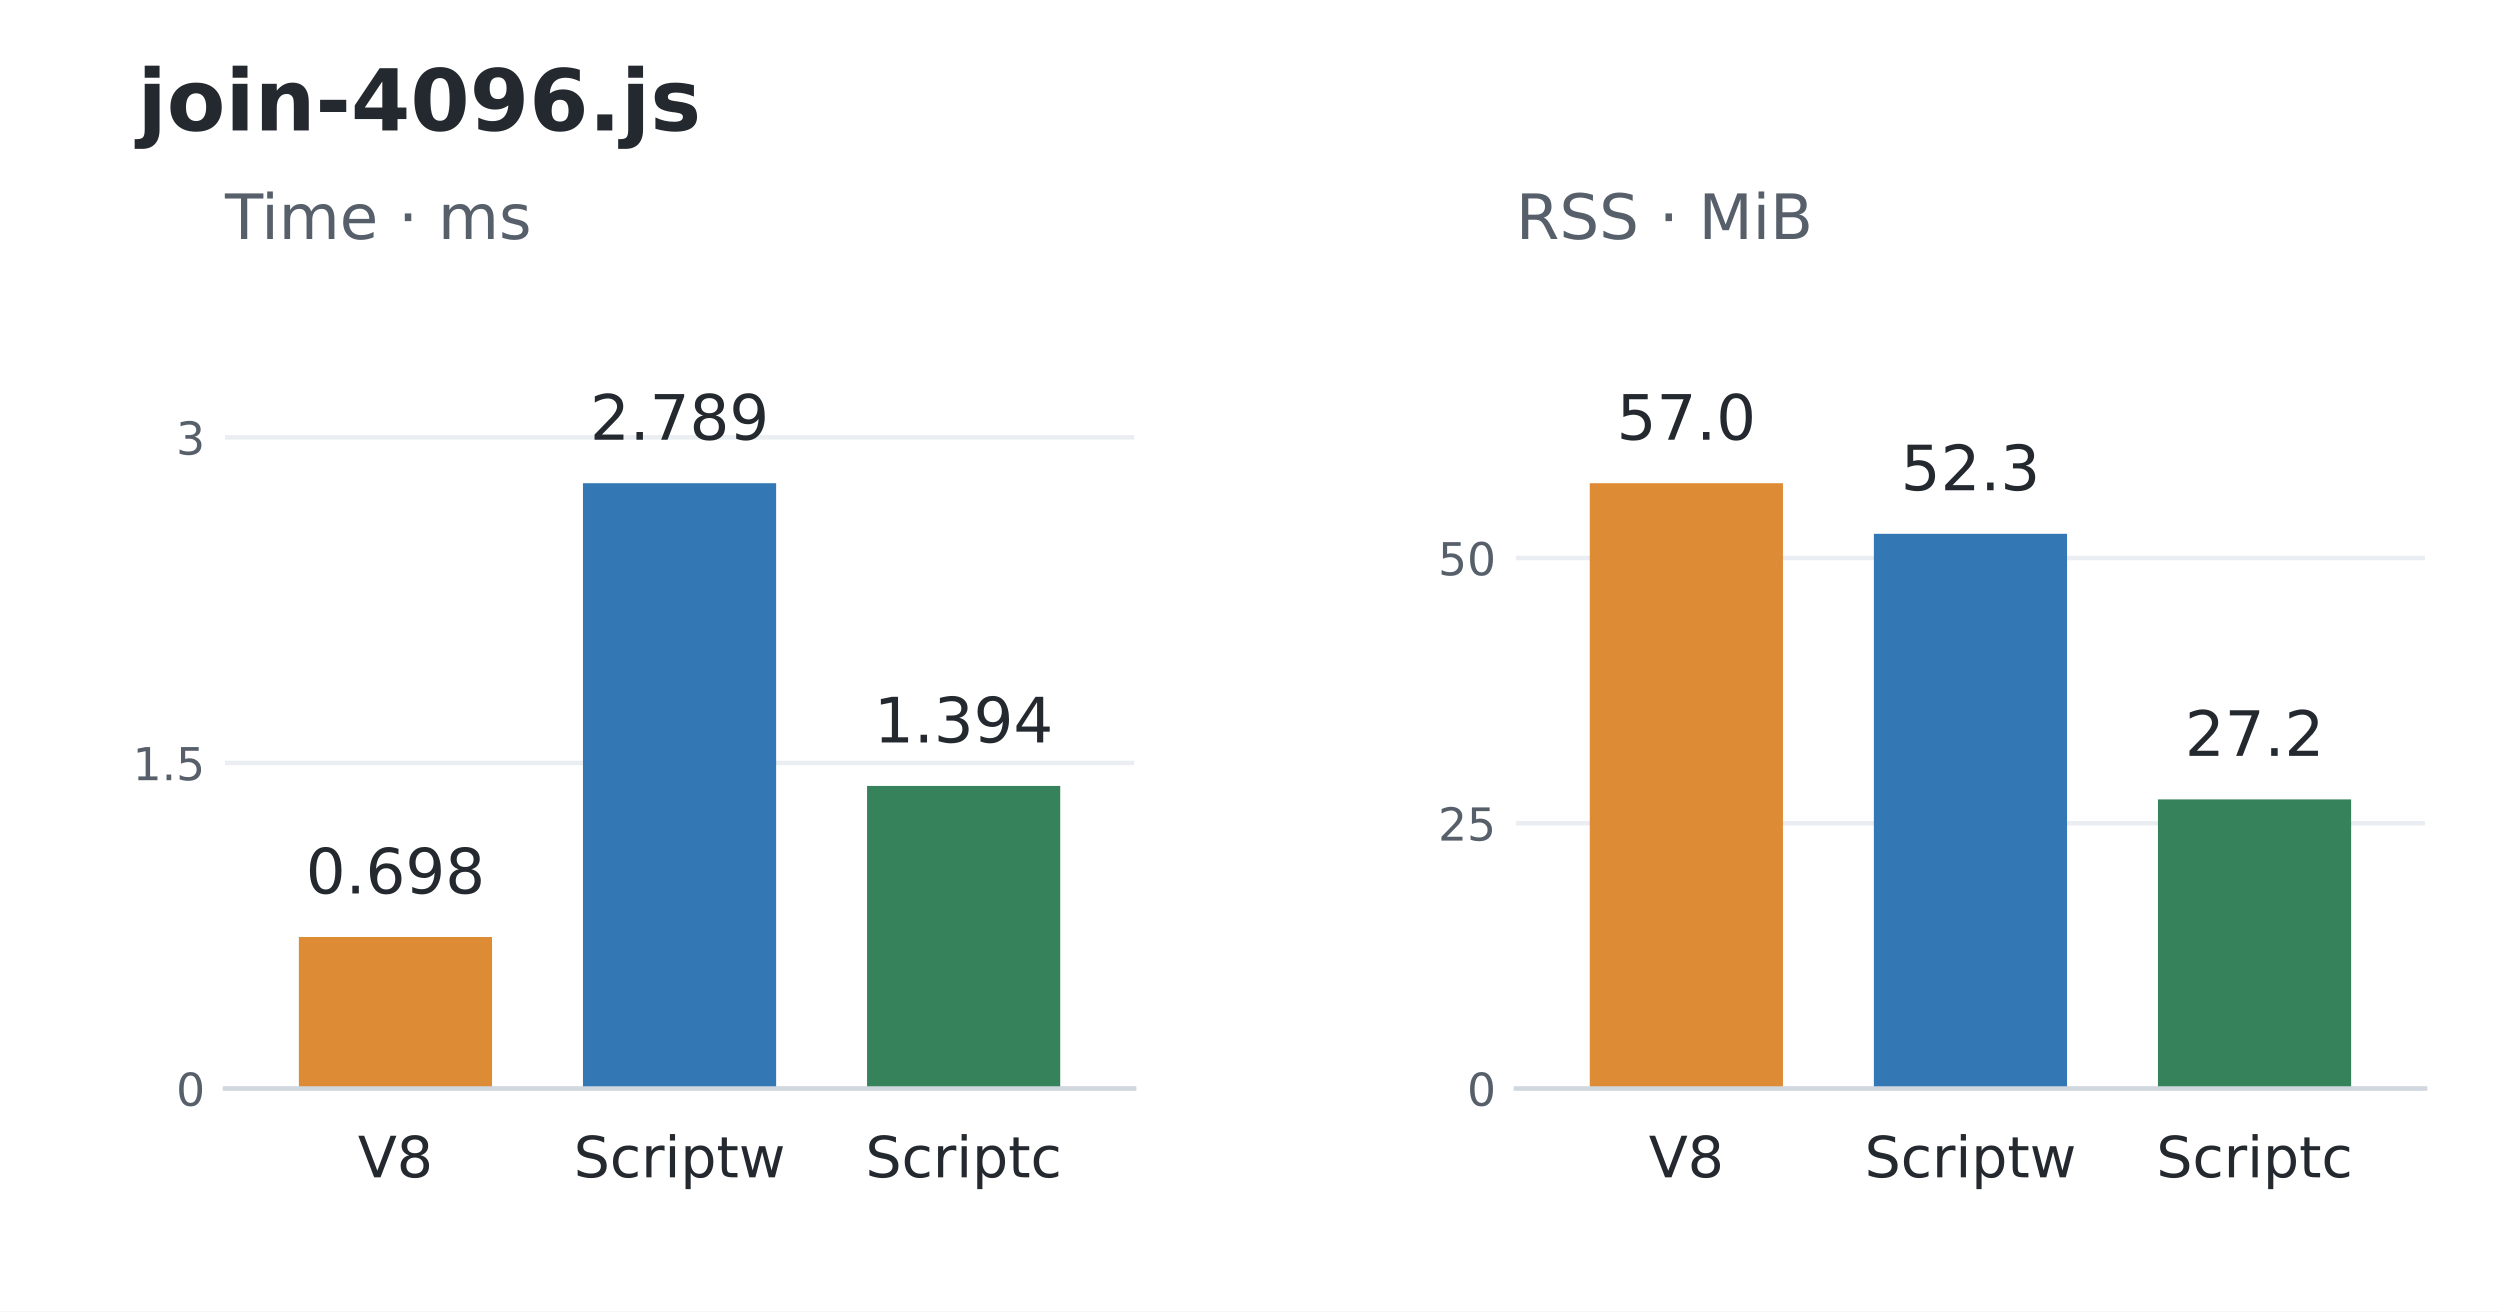
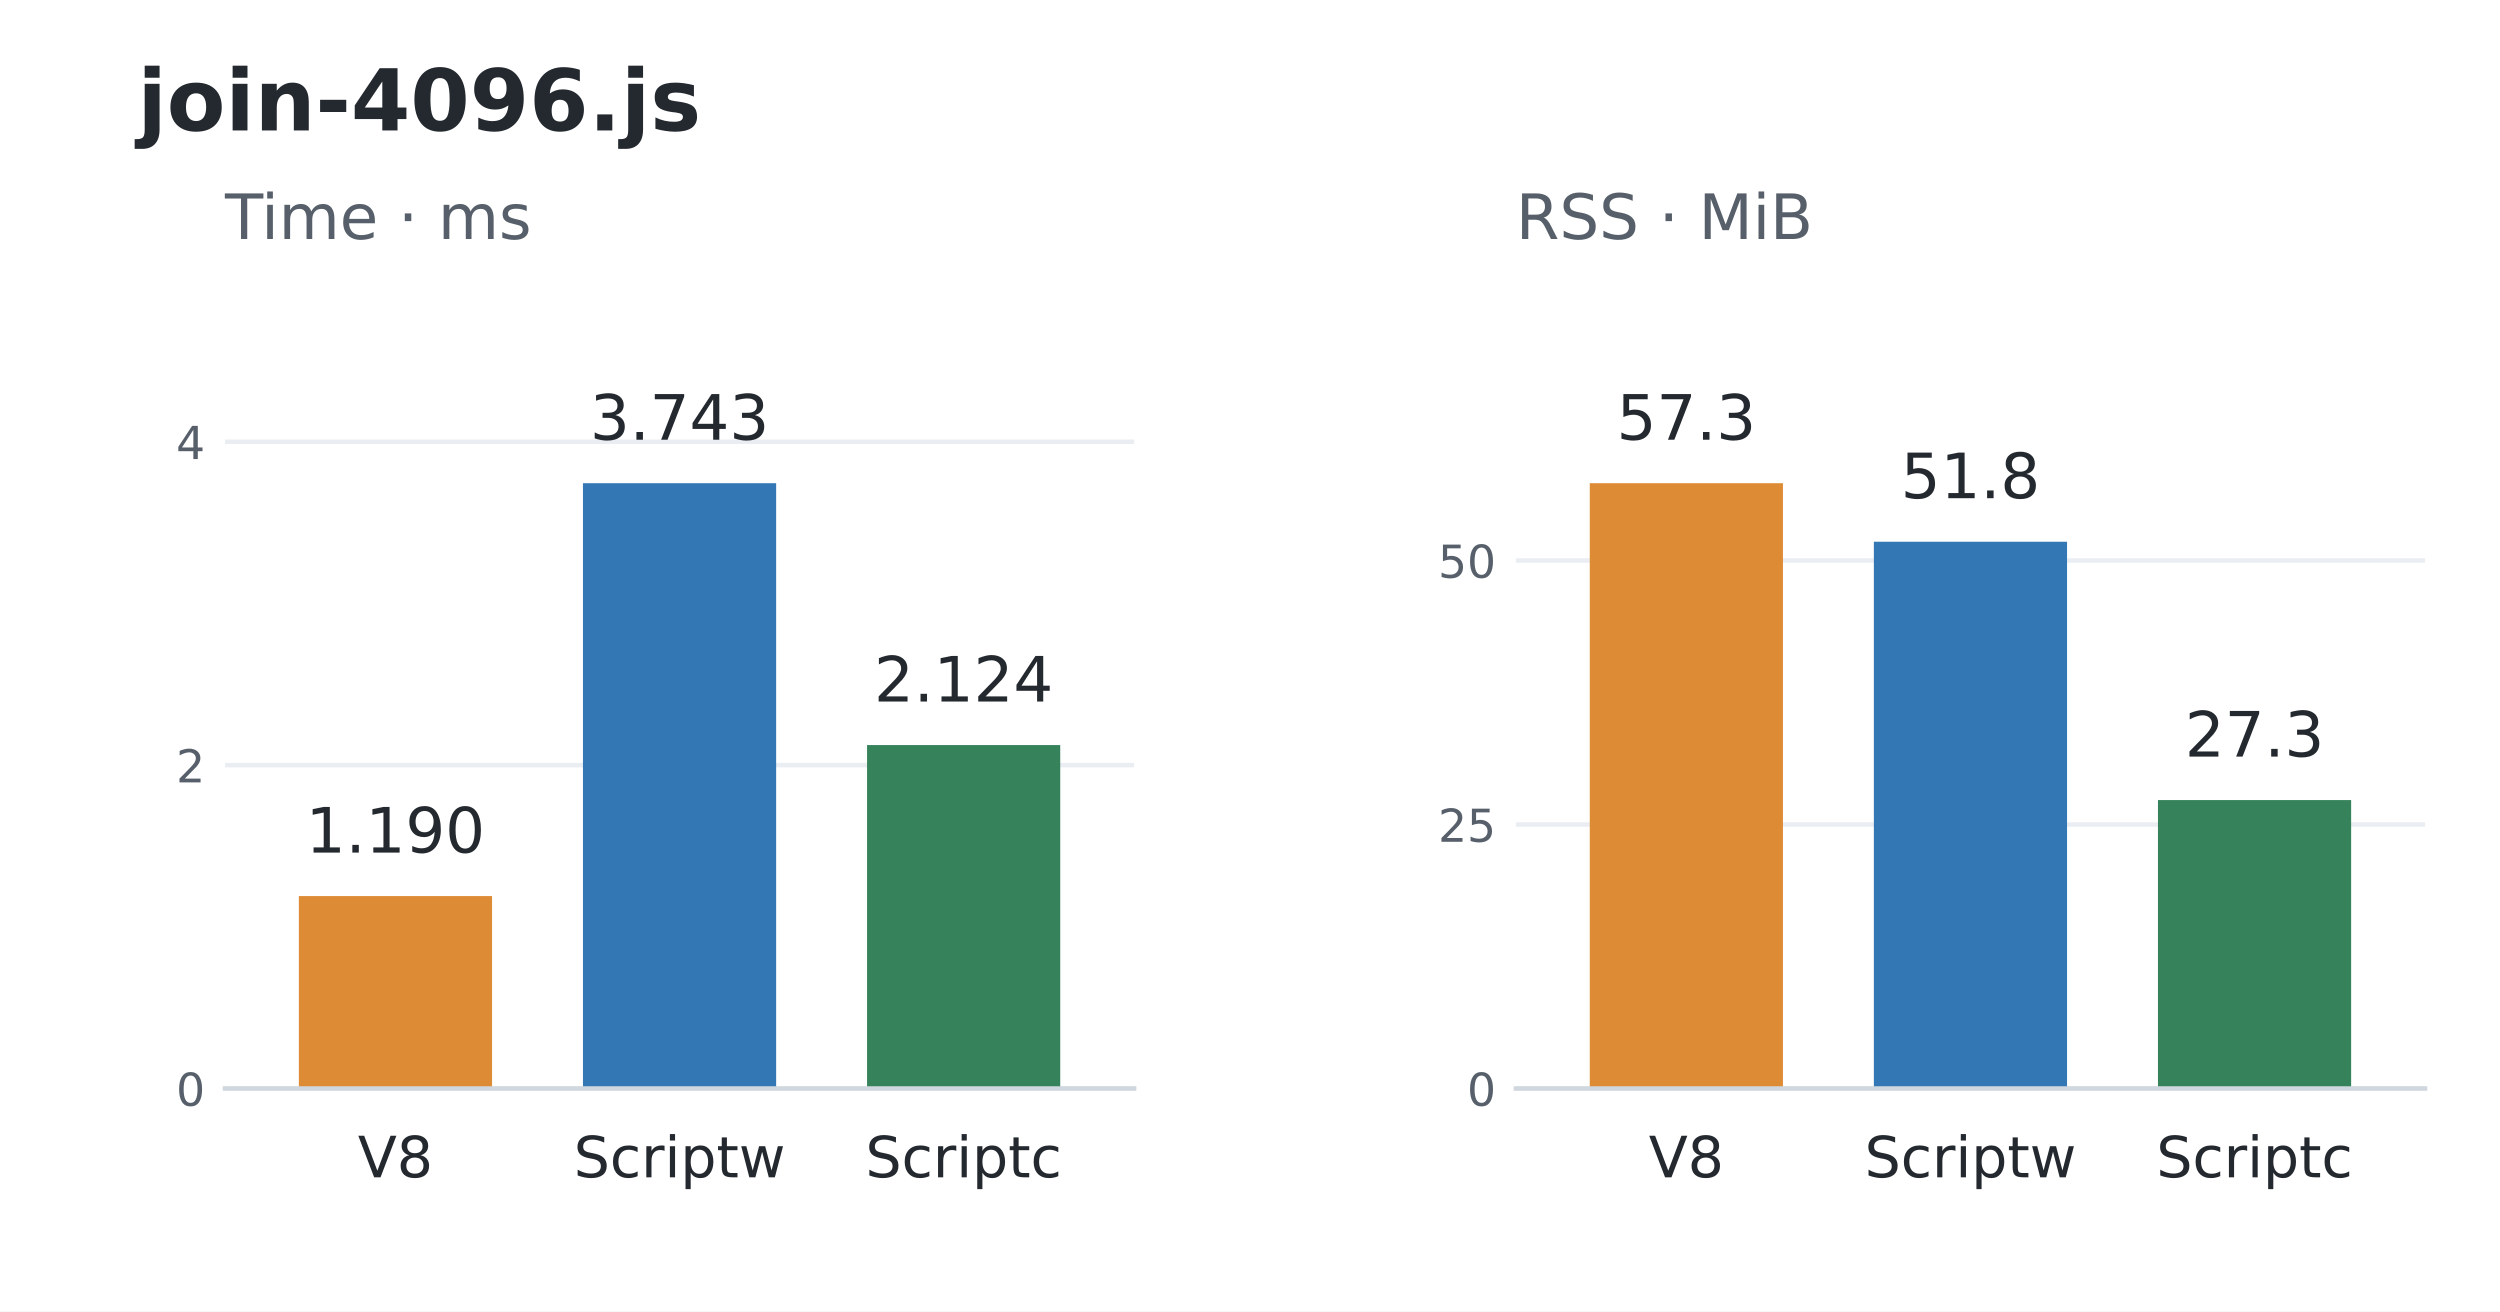
<svg xmlns="http://www.w3.org/2000/svg" width="439.2pt" height="230.4pt" viewBox="0 0 439.2 230.4" version="1.1">
  <defs>
    <style type="text/css">*{stroke-linejoin: round; stroke-linecap: butt}</style>
  </defs>
  <g id="figure_1">
    <g id="patch_1">
      <path d="M 0 230.4 L 439.2 230.4 L 439.2 0 L 0 0 z " style="fill: #ffffff" />
    </g>
    <g id="axes_1">
      <g id="patch_2">
        <path d="M 39.528 191.232 L 199.237 191.232 L 199.237 52.992 L 39.528 52.992 z " style="fill: #ffffff" />
      </g>
      <g id="matplotlib.axis_1">
        <g id="xtick_1">
          <g id="line2d_1" />
          <g id="text_1">
            <text style="font-size: 10px; font-family: 'DejaVu Sans'; text-anchor: middle; fill: #24292f" x="69.473" y="206.83" transform="rotate(-0 69.47346 206.8297)">V8</text>
          </g>
        </g>
        <g id="xtick_2">
          <g id="line2d_2" />
          <g id="text_2">
            <text style="font-size: 10px; font-family: 'DejaVu Sans'; text-anchor: middle; fill: #24292f" x="119.383" y="206.83" transform="rotate(-0 119.3825 206.8304)">Scriptw</text>
          </g>
        </g>
        <g id="xtick_3">
          <g id="line2d_3" />
          <g id="text_3">
            <text style="font-size: 10px; font-family: 'DejaVu Sans'; text-anchor: middle; fill: #24292f" x="169.292" y="206.83" transform="rotate(-0 169.2916 206.8304)">Scriptc</text>
          </g>
        </g>
      </g>
      <g id="matplotlib.axis_2">
        <g id="ytick_1">
          <g id="line2d_4">
            <path d="M 39.528 191.232 L 199.237 191.232 " clip-path="url(#p648741f3fb)" style="fill: none; stroke: #eaeef2; stroke-width: 0.8; stroke-linecap: square" />
          </g>
          <g id="line2d_5" />
          <g id="text_4">
            <text style="font-size: 8px; font-family: 'DejaVu Sans'; text-anchor: end; fill: #57606a" x="36.028" y="194.271" transform="rotate(-0 36.028 194.2711)">0</text>
          </g>
        </g>
        <g id="ytick_2">
          <g id="line2d_6">
-             <path d="M 39.528 134.033 L 199.237 134.033 " clip-path="url(#p648741f3fb)" style="fill: none; stroke: #eaeef2; stroke-width: 0.8; stroke-linecap: square" />
+             <path d="M 39.528 134.418 L 199.237 134.418 " clip-path="url(#p648741f3fb)" style="fill: none; stroke: #eaeef2; stroke-width: 0.8; stroke-linecap: square" />
          </g>
          <g id="line2d_7" />
          <g id="text_5">
-             <text style="font-size: 8px; font-family: 'DejaVu Sans'; text-anchor: end; fill: #57606a" x="36.028" y="137.072" transform="rotate(-0 36.028 137.072)">1.5</text>
+             <text style="font-size: 8px; font-family: 'DejaVu Sans'; text-anchor: end; fill: #57606a" x="36.028" y="137.457" transform="rotate(-0 36.028 137.4575)">2</text>
          </g>
        </g>
        <g id="ytick_3">
          <g id="line2d_8">
-             <path d="M 39.528 76.834 L 199.237 76.834 " clip-path="url(#p648741f3fb)" style="fill: none; stroke: #eaeef2; stroke-width: 0.8; stroke-linecap: square" />
+             <path d="M 39.528 77.605 L 199.237 77.605 " clip-path="url(#p648741f3fb)" style="fill: none; stroke: #eaeef2; stroke-width: 0.8; stroke-linecap: square" />
          </g>
          <g id="line2d_9" />
          <g id="text_6">
-             <text style="font-size: 8px; font-family: 'DejaVu Sans'; text-anchor: end; fill: #57606a" x="36.028" y="79.873" transform="rotate(-0 36.028 79.87287)">3</text>
+             <text style="font-size: 8px; font-family: 'DejaVu Sans'; text-anchor: end; fill: #57606a" x="36.028" y="80.644" transform="rotate(-0 36.028 80.64387)">4</text>
          </g>
        </g>
      </g>
      <g id="patch_3">
-         <path d="M 52.504 191.232 L 86.443 191.232 L 86.443 164.611 L 52.504 164.611 z " clip-path="url(#p648741f3fb)" style="fill: #de8b36" />
+         <path d="M 52.504 191.232 L 86.443 191.232 L 86.443 157.426 L 52.504 157.426 z " clip-path="url(#p648741f3fb)" style="fill: #de8b36" />
      </g>
      <g id="patch_4">
        <path d="M 102.413 191.232 L 136.352 191.232 L 136.352 84.894 L 102.413 84.894 z " clip-path="url(#p648741f3fb)" style="fill: #3378b5" />
      </g>
      <g id="patch_5">
-         <path d="M 152.323 191.232 L 186.261 191.232 L 186.261 138.074 L 152.323 138.074 z " clip-path="url(#p648741f3fb)" style="fill: #36835b" />
+         <path d="M 152.323 191.232 L 186.261 191.232 L 186.261 130.892 L 152.323 130.892 z " clip-path="url(#p648741f3fb)" style="fill: #36835b" />
      </g>
      <g id="patch_6">
        <path d="M 39.528 191.232 L 199.237 191.232 " style="fill: none; stroke: #d0d7de; stroke-width: 0.8; stroke-linejoin: miter; stroke-linecap: square" />
      </g>
      <g id="text_7">
-         <text style="font-size: 11px; font-family: 'DejaVu Sans'; text-anchor: middle; fill: #24292f" x="69.473" y="156.968" transform="rotate(-0 69.47346 156.9684)">0.698</text>
+         <text style="font-size: 11px; font-family: 'DejaVu Sans'; text-anchor: middle; fill: #24292f" x="69.473" y="149.783" transform="rotate(-0 69.47346 149.7835)">1.190</text>
      </g>
      <g id="text_8">
-         <text style="font-size: 11px; font-family: 'DejaVu Sans'; text-anchor: middle; fill: #24292f" x="119.383" y="77.251" transform="rotate(-0 119.3825 77.25096)">2.789</text>
+         <text style="font-size: 11px; font-family: 'DejaVu Sans'; text-anchor: middle; fill: #24292f" x="119.383" y="77.251" transform="rotate(-0 119.3825 77.25096)">3.743</text>
      </g>
      <g id="text_9">
-         <text style="font-size: 11px; font-family: 'DejaVu Sans'; text-anchor: middle; fill: #24292f" x="169.292" y="130.432" transform="rotate(-0 169.2916 130.4317)">1.394</text>
+         <text style="font-size: 11px; font-family: 'DejaVu Sans'; text-anchor: middle; fill: #24292f" x="169.292" y="123.25" transform="rotate(-0 169.2916 123.2498)">2.124</text>
      </g>
      <g id="text_10">
        <text style="font-size: 11px; font-family: 'DejaVu Sans'; text-anchor: start; fill: #57606a" x="39.528" y="41.992" transform="rotate(-0 39.528 41.992)">Time · ms</text>
      </g>
    </g>
    <g id="axes_2">
      <g id="patch_7">
        <path d="M 266.315 191.232 L 426.024 191.232 L 426.024 52.992 L 266.315 52.992 z " style="fill: #ffffff" />
      </g>
      <g id="matplotlib.axis_3">
        <g id="xtick_4">
          <g id="line2d_10" />
          <g id="text_11">
            <text style="font-size: 10px; font-family: 'DejaVu Sans'; text-anchor: middle; fill: #24292f" x="296.26" y="206.83" transform="rotate(-0 296.2604 206.8297)">V8</text>
          </g>
        </g>
        <g id="xtick_5">
          <g id="line2d_11" />
          <g id="text_12">
            <text style="font-size: 10px; font-family: 'DejaVu Sans'; text-anchor: middle; fill: #24292f" x="346.169" y="206.83" transform="rotate(-0 346.1695 206.8304)">Scriptw</text>
          </g>
        </g>
        <g id="xtick_6">
          <g id="line2d_12" />
          <g id="text_13">
            <text style="font-size: 10px; font-family: 'DejaVu Sans'; text-anchor: middle; fill: #24292f" x="396.079" y="206.83" transform="rotate(-0 396.0785 206.8304)">Scriptc</text>
          </g>
        </g>
      </g>
      <g id="matplotlib.axis_4">
        <g id="ytick_4">
          <g id="line2d_13">
            <path d="M 266.315 191.232 L 426.024 191.232 " clip-path="url(#pf3a1462166)" style="fill: none; stroke: #eaeef2; stroke-width: 0.8; stroke-linecap: square" />
          </g>
          <g id="line2d_14" />
          <g id="text_14">
            <text style="font-size: 8px; font-family: 'DejaVu Sans'; text-anchor: end; fill: #57606a" x="262.815" y="194.271" transform="rotate(-0 262.8149 194.2711)">0</text>
          </g>
        </g>
        <g id="ytick_5">
          <g id="line2d_15">
-             <path d="M 266.315 144.631 L 426.024 144.631 " clip-path="url(#pf3a1462166)" style="fill: none; stroke: #eaeef2; stroke-width: 0.8; stroke-linecap: square" />
+             <path d="M 266.315 144.85 L 426.024 144.85 " clip-path="url(#pf3a1462166)" style="fill: none; stroke: #eaeef2; stroke-width: 0.8; stroke-linecap: square" />
          </g>
          <g id="line2d_16" />
          <g id="text_15">
-             <text style="font-size: 8px; font-family: 'DejaVu Sans'; text-anchor: end; fill: #57606a" x="262.815" y="147.67" transform="rotate(-0 262.8149 147.6697)">25</text>
+             <text style="font-size: 8px; font-family: 'DejaVu Sans'; text-anchor: end; fill: #57606a" x="262.815" y="147.889" transform="rotate(-0 262.8149 147.8889)">25</text>
          </g>
        </g>
        <g id="ytick_6">
          <g id="line2d_17">
-             <path d="M 266.315 98.029 L 426.024 98.029 " clip-path="url(#pf3a1462166)" style="fill: none; stroke: #eaeef2; stroke-width: 0.8; stroke-linecap: square" />
+             <path d="M 266.315 98.468 L 426.024 98.468 " clip-path="url(#pf3a1462166)" style="fill: none; stroke: #eaeef2; stroke-width: 0.8; stroke-linecap: square" />
          </g>
          <g id="line2d_18" />
          <g id="text_16">
-             <text style="font-size: 8px; font-family: 'DejaVu Sans'; text-anchor: end; fill: #57606a" x="262.815" y="101.068" transform="rotate(-0 262.8149 101.0684)">50</text>
+             <text style="font-size: 8px; font-family: 'DejaVu Sans'; text-anchor: end; fill: #57606a" x="262.815" y="101.507" transform="rotate(-0 262.8149 101.5066)">50</text>
          </g>
        </g>
      </g>
      <g id="patch_8">
        <path d="M 279.291 191.232 L 313.229 191.232 L 313.229 84.894 L 279.291 84.894 z " clip-path="url(#pf3a1462166)" style="fill: #de8b36" />
      </g>
      <g id="patch_9">
-         <path d="M 329.2 191.232 L 363.139 191.232 L 363.139 93.773 L 329.2 93.773 z " clip-path="url(#pf3a1462166)" style="fill: #3378b5" />
+         <path d="M 329.2 191.232 L 363.139 191.232 L 363.139 95.17 L 329.2 95.17 z " clip-path="url(#pf3a1462166)" style="fill: #3378b5" />
      </g>
      <g id="patch_10">
-         <path d="M 379.109 191.232 L 413.048 191.232 L 413.048 140.437 L 379.109 140.437 z " clip-path="url(#pf3a1462166)" style="fill: #36835b" />
+         <path d="M 379.109 191.232 L 413.048 191.232 L 413.048 140.559 L 379.109 140.559 z " clip-path="url(#pf3a1462166)" style="fill: #36835b" />
      </g>
      <g id="patch_11">
        <path d="M 266.315 191.232 L 426.024 191.232 " style="fill: none; stroke: #d0d7de; stroke-width: 0.8; stroke-linejoin: miter; stroke-linecap: square" />
      </g>
      <g id="text_17">
-         <text style="font-size: 11px; font-family: 'DejaVu Sans'; text-anchor: middle; fill: #24292f" x="296.26" y="77.251" transform="rotate(-0 296.2604 77.25096)">57.0</text>
+         <text style="font-size: 11px; font-family: 'DejaVu Sans'; text-anchor: middle; fill: #24292f" x="296.26" y="77.251" transform="rotate(-0 296.2604 77.25096)">57.3</text>
      </g>
      <g id="text_18">
-         <text style="font-size: 11px; font-family: 'DejaVu Sans'; text-anchor: middle; fill: #24292f" x="346.169" y="86.131" transform="rotate(-0 346.1695 86.1307)">52.3</text>
+         <text style="font-size: 11px; font-family: 'DejaVu Sans'; text-anchor: middle; fill: #24292f" x="346.169" y="87.528" transform="rotate(-0 346.1695 87.52752)">51.8</text>
      </g>
      <g id="text_19">
-         <text style="font-size: 11px; font-family: 'DejaVu Sans'; text-anchor: middle; fill: #24292f" x="396.079" y="132.794" transform="rotate(-0 396.0785 132.7939)">27.2</text>
+         <text style="font-size: 11px; font-family: 'DejaVu Sans'; text-anchor: middle; fill: #24292f" x="396.079" y="132.917" transform="rotate(-0 396.0785 132.9169)">27.3</text>
      </g>
      <g id="text_20">
        <text style="font-size: 11px; font-family: 'DejaVu Sans'; text-anchor: start; fill: #57606a" x="266.315" y="41.992" transform="rotate(-0 266.3149 41.992)">RSS · MiB</text>
      </g>
    </g>
    <g id="text_21">
      <text style="font-weight: 700; font-size: 15px; font-family: 'DejaVu Sans'; text-anchor: start; fill: #24292f" x="24.156" y="22.918" transform="rotate(-0 24.156 22.91766)">join-4096.js</text>
    </g>
  </g>
  <defs>
    <clipPath id="p648741f3fb">
      <rect x="39.528" y="52.992" width="159.709" height="138.24" />
    </clipPath>
    <clipPath id="pf3a1462166">
      <rect x="266.315" y="52.992" width="159.709" height="138.24" />
    </clipPath>
  </defs>
</svg>
